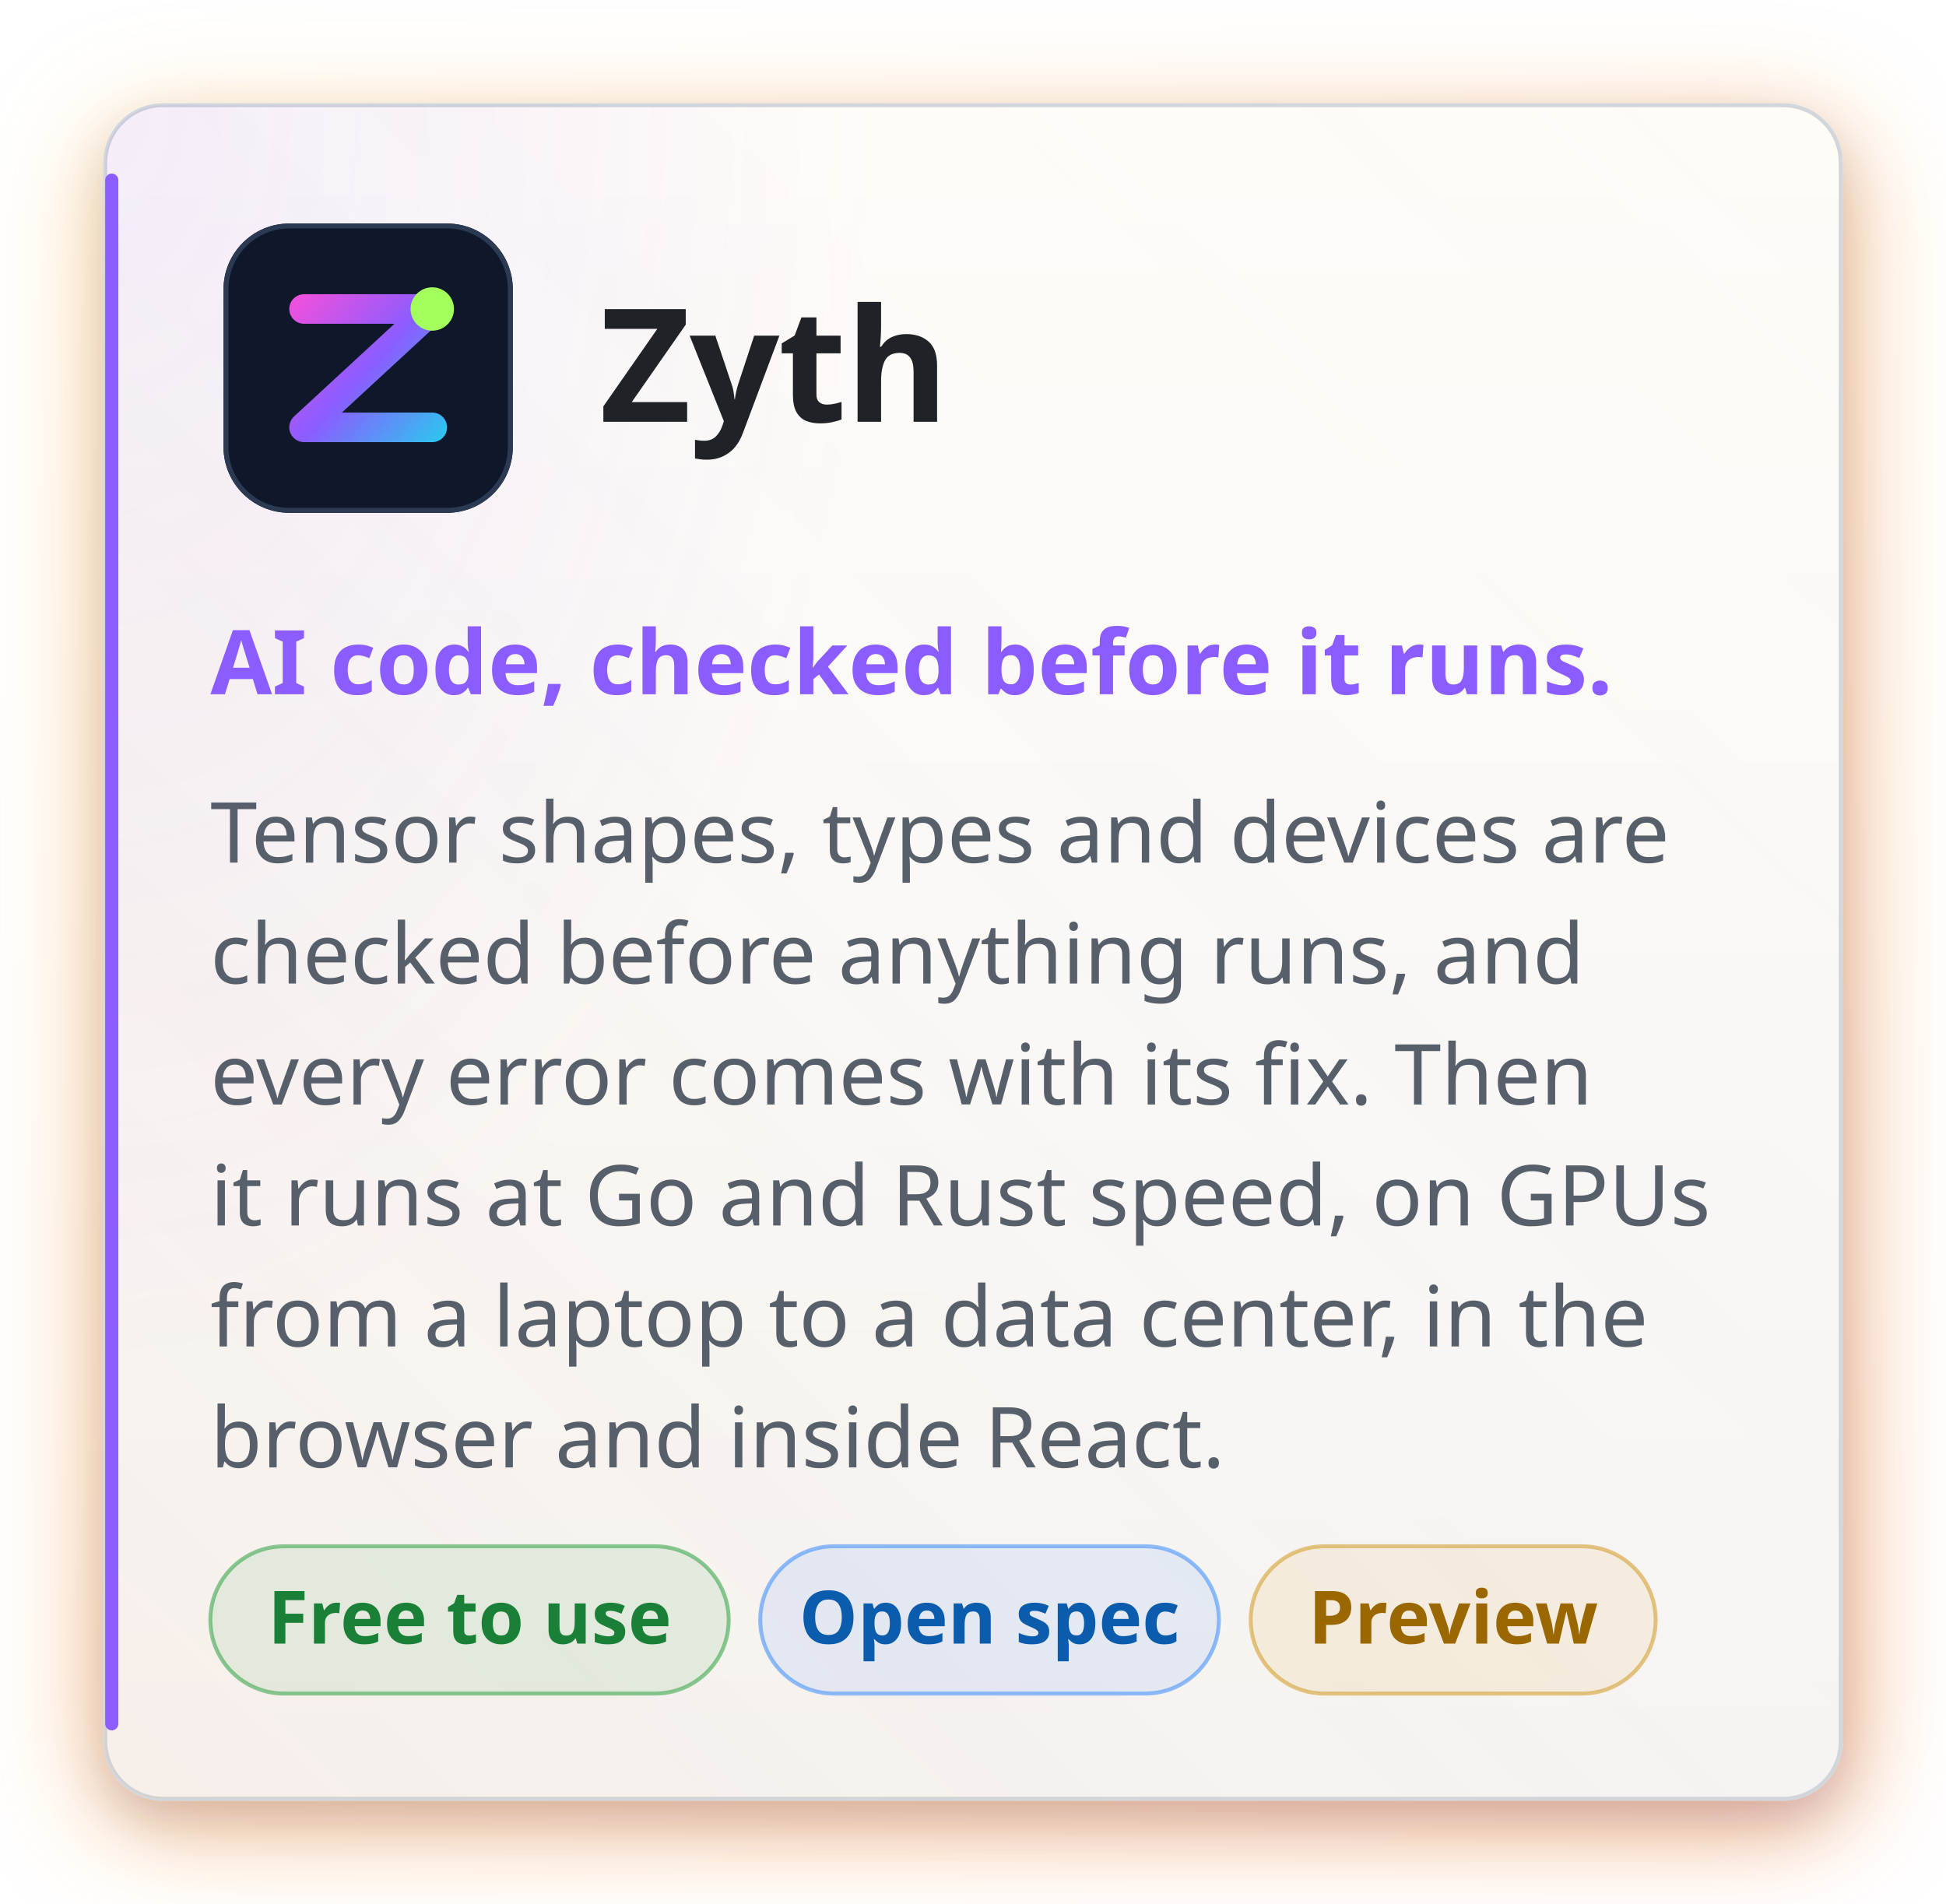
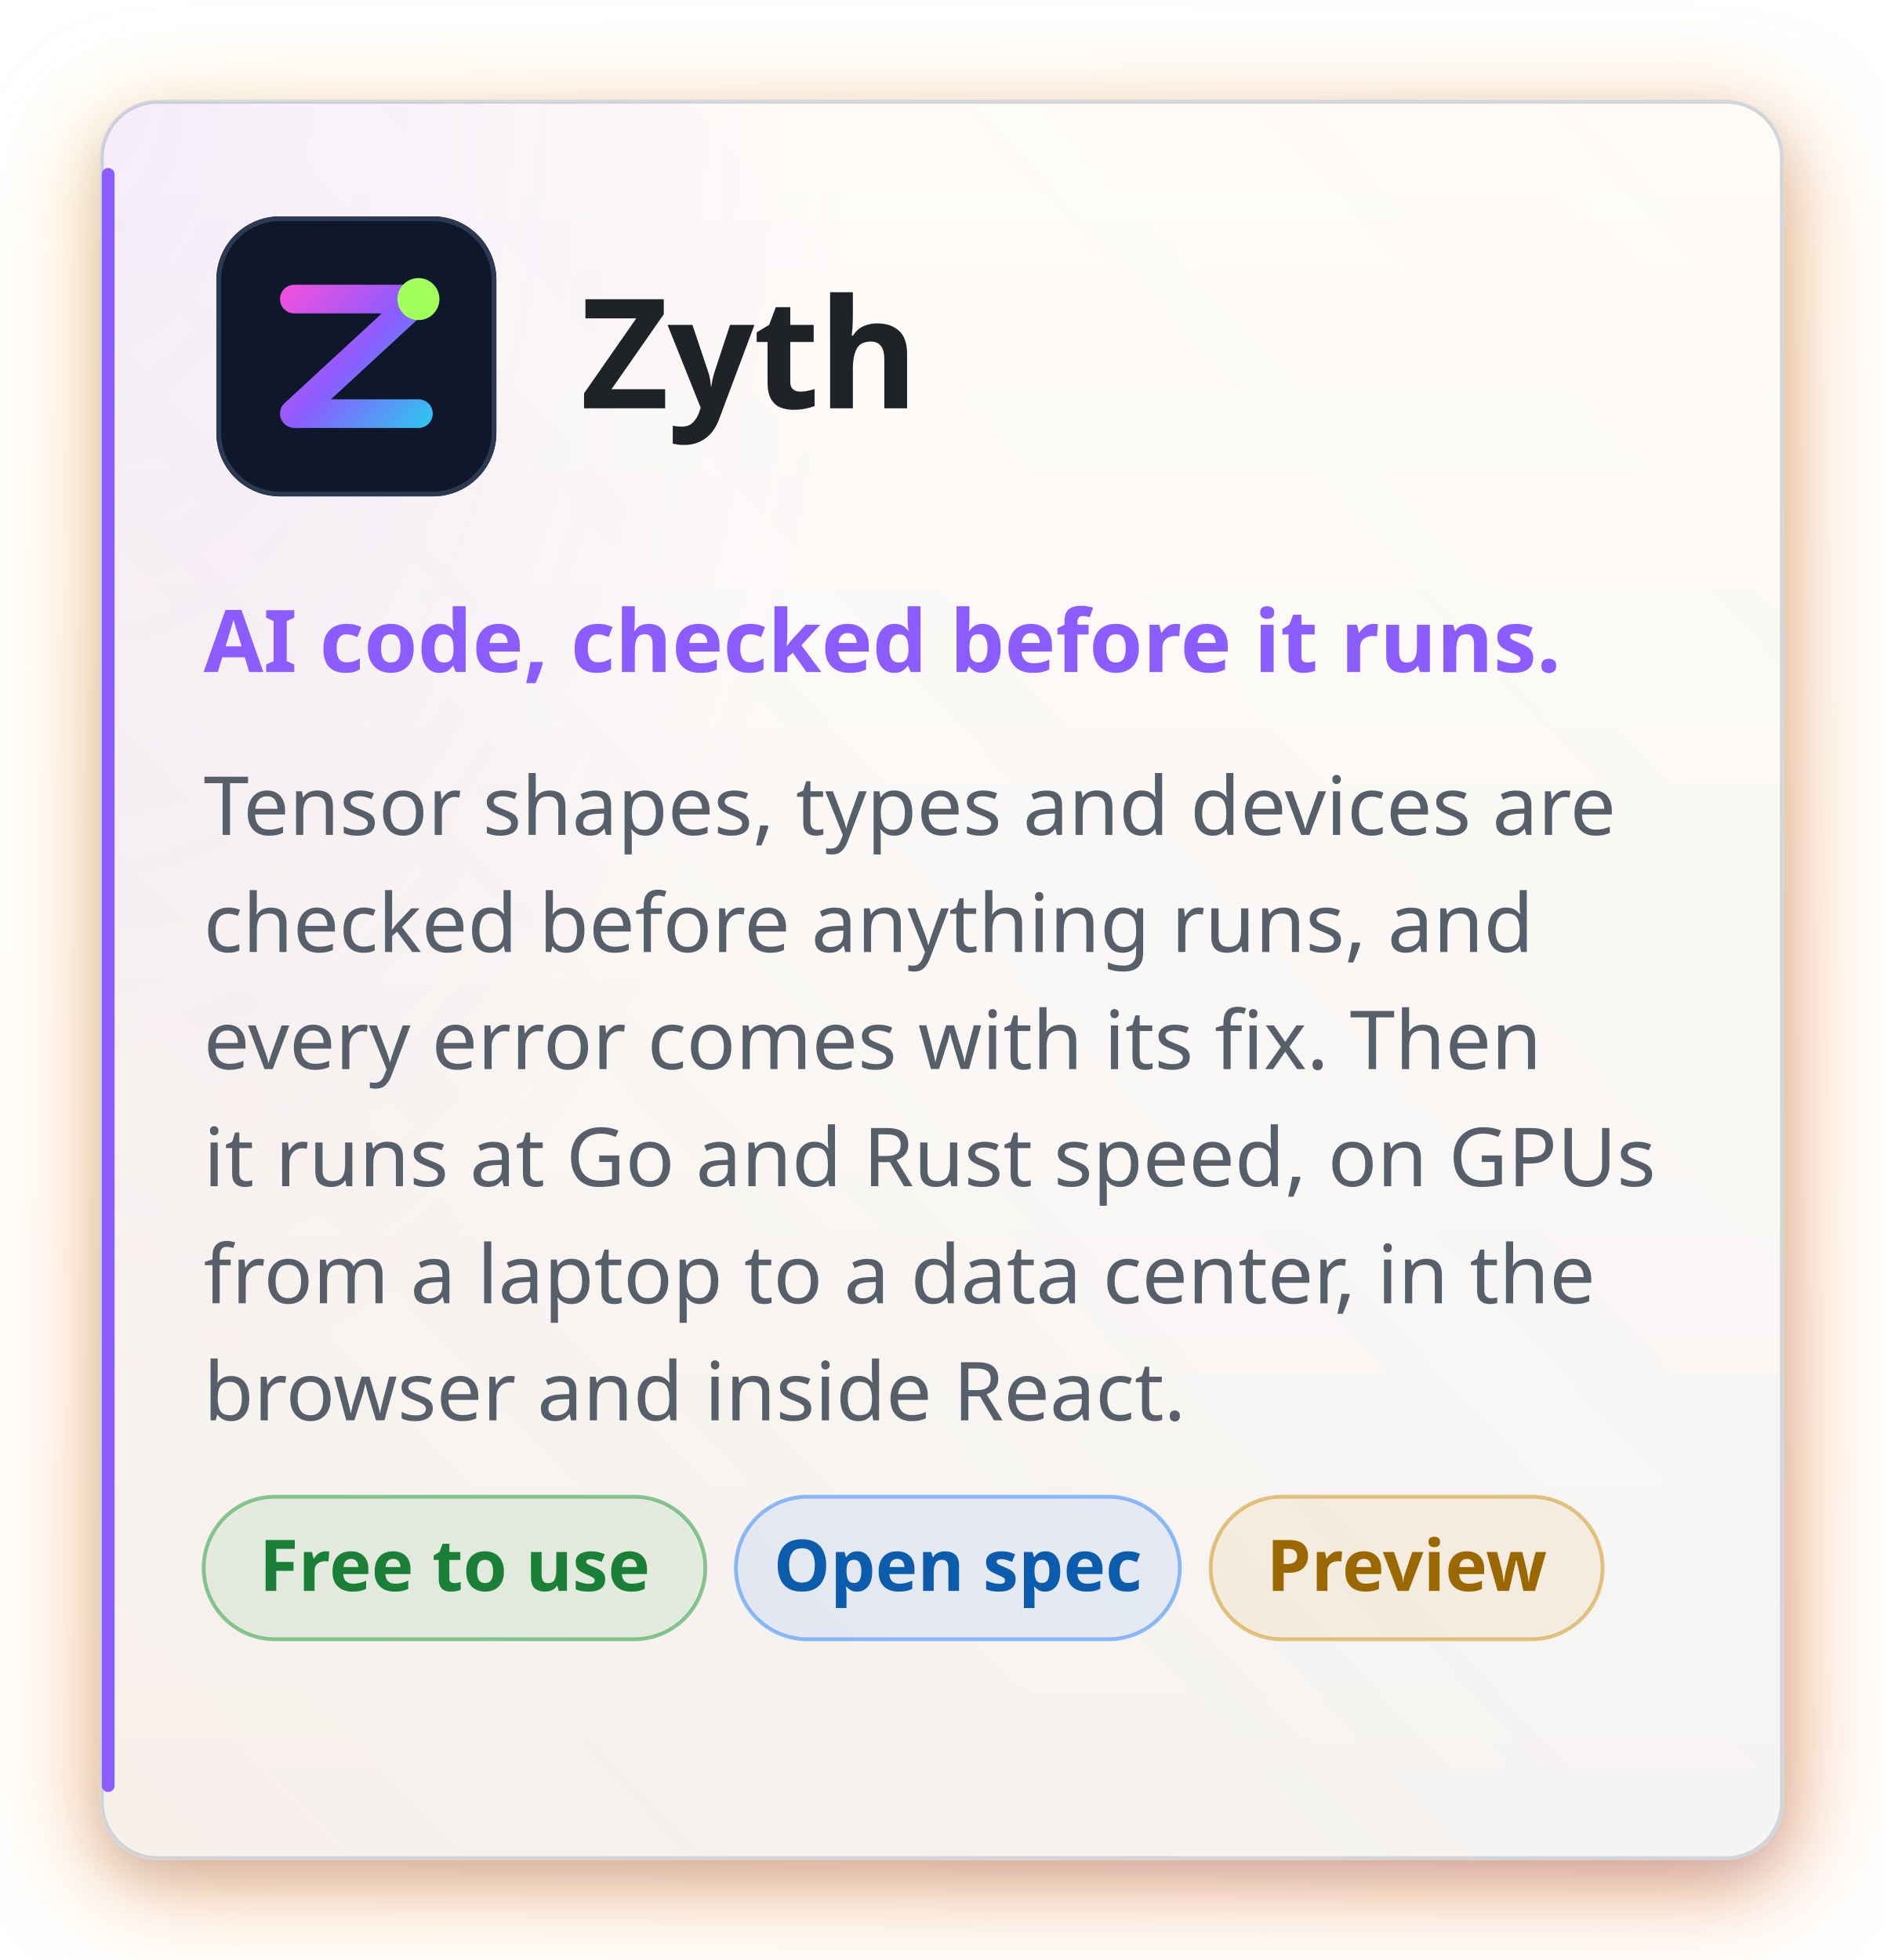
- <svg xmlns="http://www.w3.org/2000/svg" viewBox="0 0 740 724" width="740" height="724" role="img" aria-label="Zyth: AI code, checked before it runs.">
+ <svg xmlns="http://www.w3.org/2000/svg" viewBox="0 0 740 770" width="740" height="770" role="img" aria-label="Zyth: AI code, checked before it runs.">
  <style>.glow{opacity:0.5}.warm{opacity:0.7}</style>
  <defs>
    <linearGradient id="cardfill" x1="0" y1="0" x2="0" y2="1">
      <stop offset="0" stop-color="#ffffff" />
      <stop offset="1" stop-color="#f6f8fa" />
    </linearGradient>
    <radialGradient id="accentglow" cx="0" cy="0" r="0.75" gradientTransform="scale(0.6 1)">
      <stop offset="0" stop-color="#8b5cff" stop-opacity="0.09" />
      <stop offset="1" stop-color="#8b5cff" stop-opacity="0" />
    </radialGradient>
    <linearGradient id="glowfill" x1="0" y1="0" x2="1" y2="1">
      <stop offset="0" stop-color="#ffb347" />
      <stop offset="0.5" stop-color="#f58220" />
      <stop offset="1" stop-color="#ea580c" />
    </linearGradient>
    <linearGradient id="warmfill" x1="0" y1="1" x2="1" y2="0">
      <stop offset="0" stop-color="#f58220" stop-opacity="0.1" />
      <stop offset="0.55" stop-color="#f58220" stop-opacity="0.04" />
      <stop offset="1" stop-color="#ffb347" stop-opacity="0.06" />
    </linearGradient>
    <filter id="soft" x="-15%" y="-15%" width="130%" height="135%">
      <feGaussianBlur stdDeviation="20" />
    </filter>
    <filter id="lift" x="-5%" y="-8%" width="110%" height="125%">
      <feDropShadow dx="0" dy="8" stdDeviation="9" flood-color="#1f2328" flood-opacity="0.14" />
    </filter>
  </defs>
  <g font-family="-apple-system, 'Segoe UI', 'Noto Sans', Helvetica, Arial, sans-serif">
-     <rect class="glow" x="36" y="48" width="668" height="646" rx="26" fill="url(#glowfill)" filter="url(#soft)" />
-     <rect x="40" y="40" width="660" height="644" rx="22" fill="url(#cardfill)" stroke="#d0d7de" stroke-width="1.5" filter="url(#lift)" />
-     <rect x="40" y="40" width="660" height="644" rx="22" fill="url(#accentglow)" />
-     <rect class="warm" x="40" y="40" width="660" height="644" rx="22" fill="url(#warmfill)" />
-     <rect x="40" y="66" width="5" height="592" rx="2.5" fill="#8b5cff" />
+     <rect class="glow" x="36" y="48" width="668" height="692" rx="26" fill="url(#glowfill)" filter="url(#soft)" />
+     <rect x="40" y="40" width="660" height="690" rx="22" fill="url(#cardfill)" stroke="#d0d7de" stroke-width="1.5" filter="url(#lift)" />
+     <rect x="40" y="40" width="660" height="690" rx="22" fill="url(#accentglow)" />
+     <rect class="warm" x="40" y="40" width="660" height="690" rx="22" fill="url(#warmfill)" />
+     <rect x="40" y="66" width="5" height="638" rx="2.5" fill="#8b5cff" />
    <svg x="80" y="80" width="120" height="120" viewBox="0 0 96 96">
      <rect x="4" y="4" width="88" height="88" rx="20" fill="#0f172a" />
      <rect x="4.75" y="4.75" width="86.5" height="86.5" rx="19.25" fill="none" stroke="#2b3a52" stroke-width="1.5" />
      <defs>
        <linearGradient id="zyg" gradientUnits="userSpaceOnUse" x1="22" y1="24" x2="74" y2="72">
          <stop offset="0" stop-color="#ff4fd8" />
          <stop offset=".5" stop-color="#8b5cff" />
          <stop offset="1" stop-color="#22d3ee" />
        </linearGradient>
      </defs>
      <path d="M28.5 30 H67.5 L28.5 66 H67.5" fill="none" stroke="url(#zyg)" stroke-width="9" stroke-linecap="round" stroke-linejoin="round" />
      <circle cx="67.5" cy="30" r="6.6" fill="#a3ff5c" />
    </svg>
    <text x="228" y="160.4" font-size="60" font-weight="800" fill="#1f2328" letter-spacing="-0.5">Zyth</text>
    <text x="80" y="264.0" font-size="34" font-weight="600" fill="#8b5cff">AI code, checked before it runs.</text>
    <text x="80" y="328.0" font-size="32" fill="#57606a">Tensor shapes, types and devices are</text>
    <text x="80" y="374.0" font-size="32" fill="#57606a">checked before anything runs, and</text>
    <text x="80" y="420.0" font-size="32" fill="#57606a">every error comes with its fix. Then</text>
    <text x="80" y="466.0" font-size="32" fill="#57606a">it runs at Go and Rust speed, on GPUs</text>
    <text x="80" y="512.0" font-size="32" fill="#57606a">from a laptop to a data center, in the</text>
    <text x="80" y="558.0" font-size="32" fill="#57606a">browser and inside React.</text>
    <rect x="80.0" y="588" width="197.1" height="56" rx="28.0" fill="#2ea043" fill-opacity="0.1" stroke="#2ea043" stroke-opacity="0.55" stroke-width="1.5" />
    <text x="178.6" y="625.0" font-size="28" font-weight="600" fill="#1a7f37" text-anchor="middle">Free to use</text>
    <rect x="289.1" y="588" width="174.4" height="56" rx="28.0" fill="#388bfd" fill-opacity="0.1" stroke="#388bfd" stroke-opacity="0.55" stroke-width="1.5" />
    <text x="376.3" y="625.0" font-size="28" font-weight="600" fill="#0b5cad" text-anchor="middle">Open spec</text>
    <rect x="475.6" y="588" width="154.0" height="56" rx="28.0" fill="#d29922" fill-opacity="0.1" stroke="#d29922" stroke-opacity="0.55" stroke-width="1.5" />
    <text x="552.6" y="625.0" font-size="28" font-weight="600" fill="#9a6700" text-anchor="middle">Preview</text>
  </g>
</svg>
